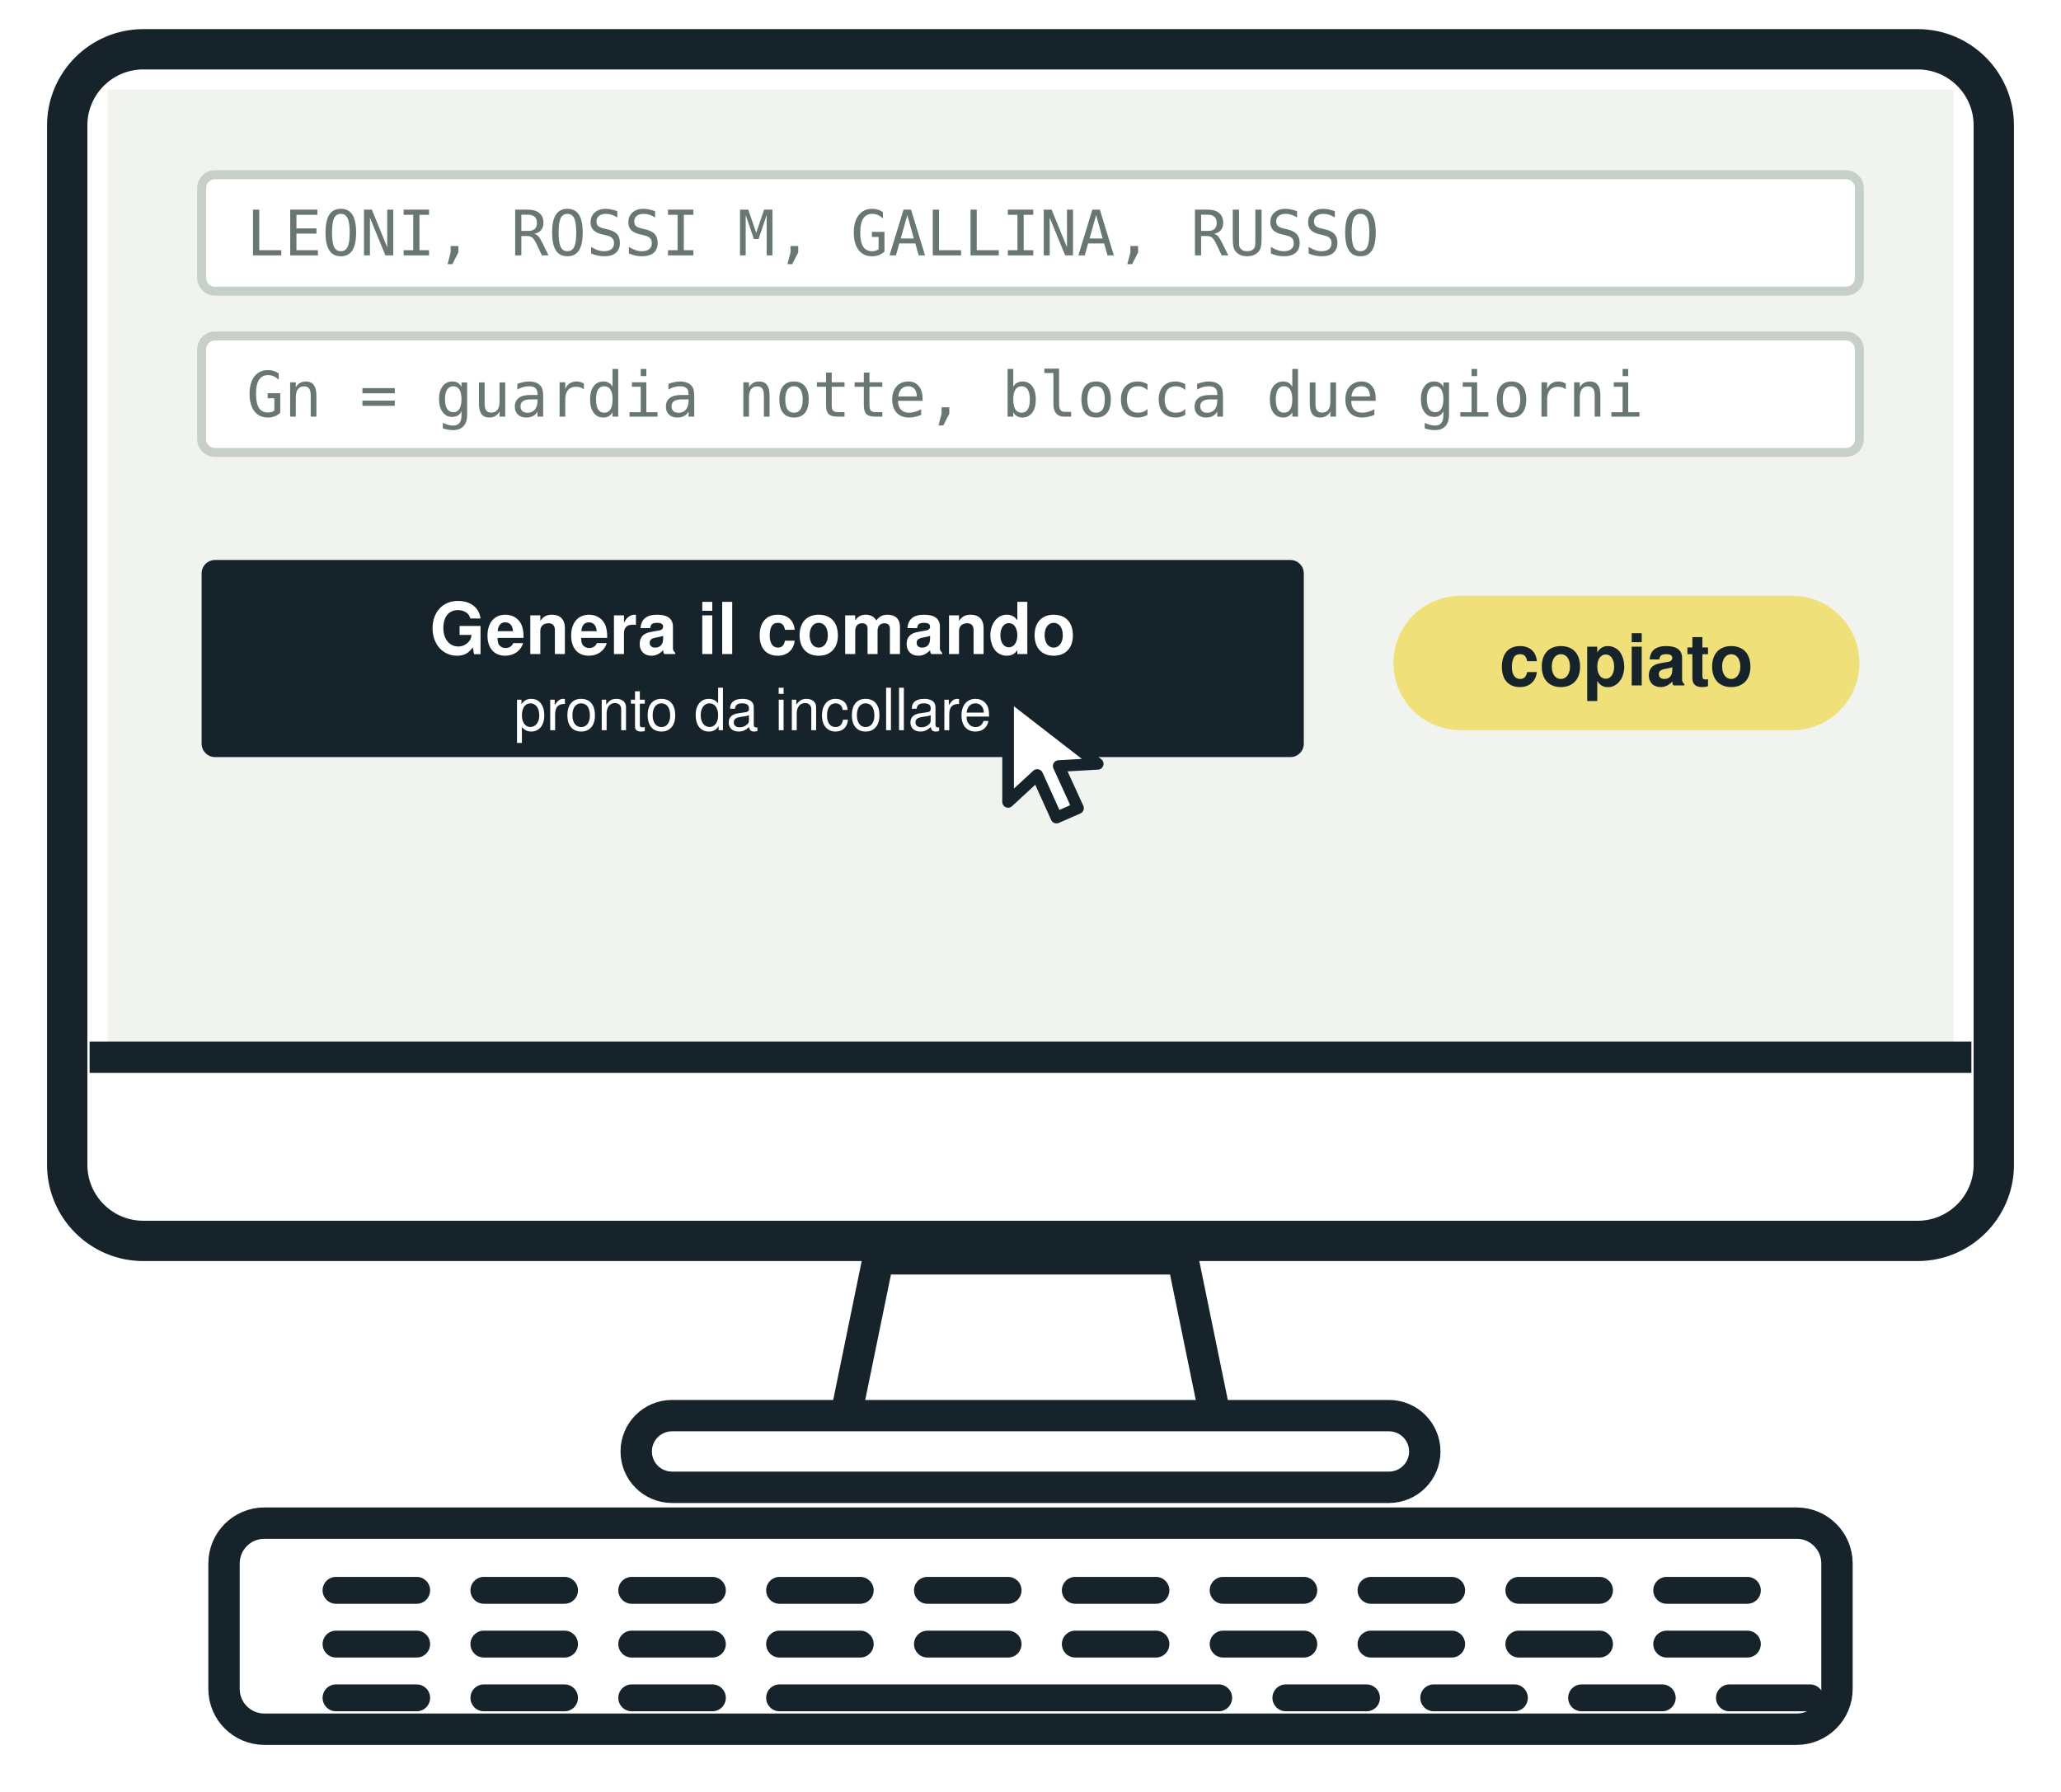
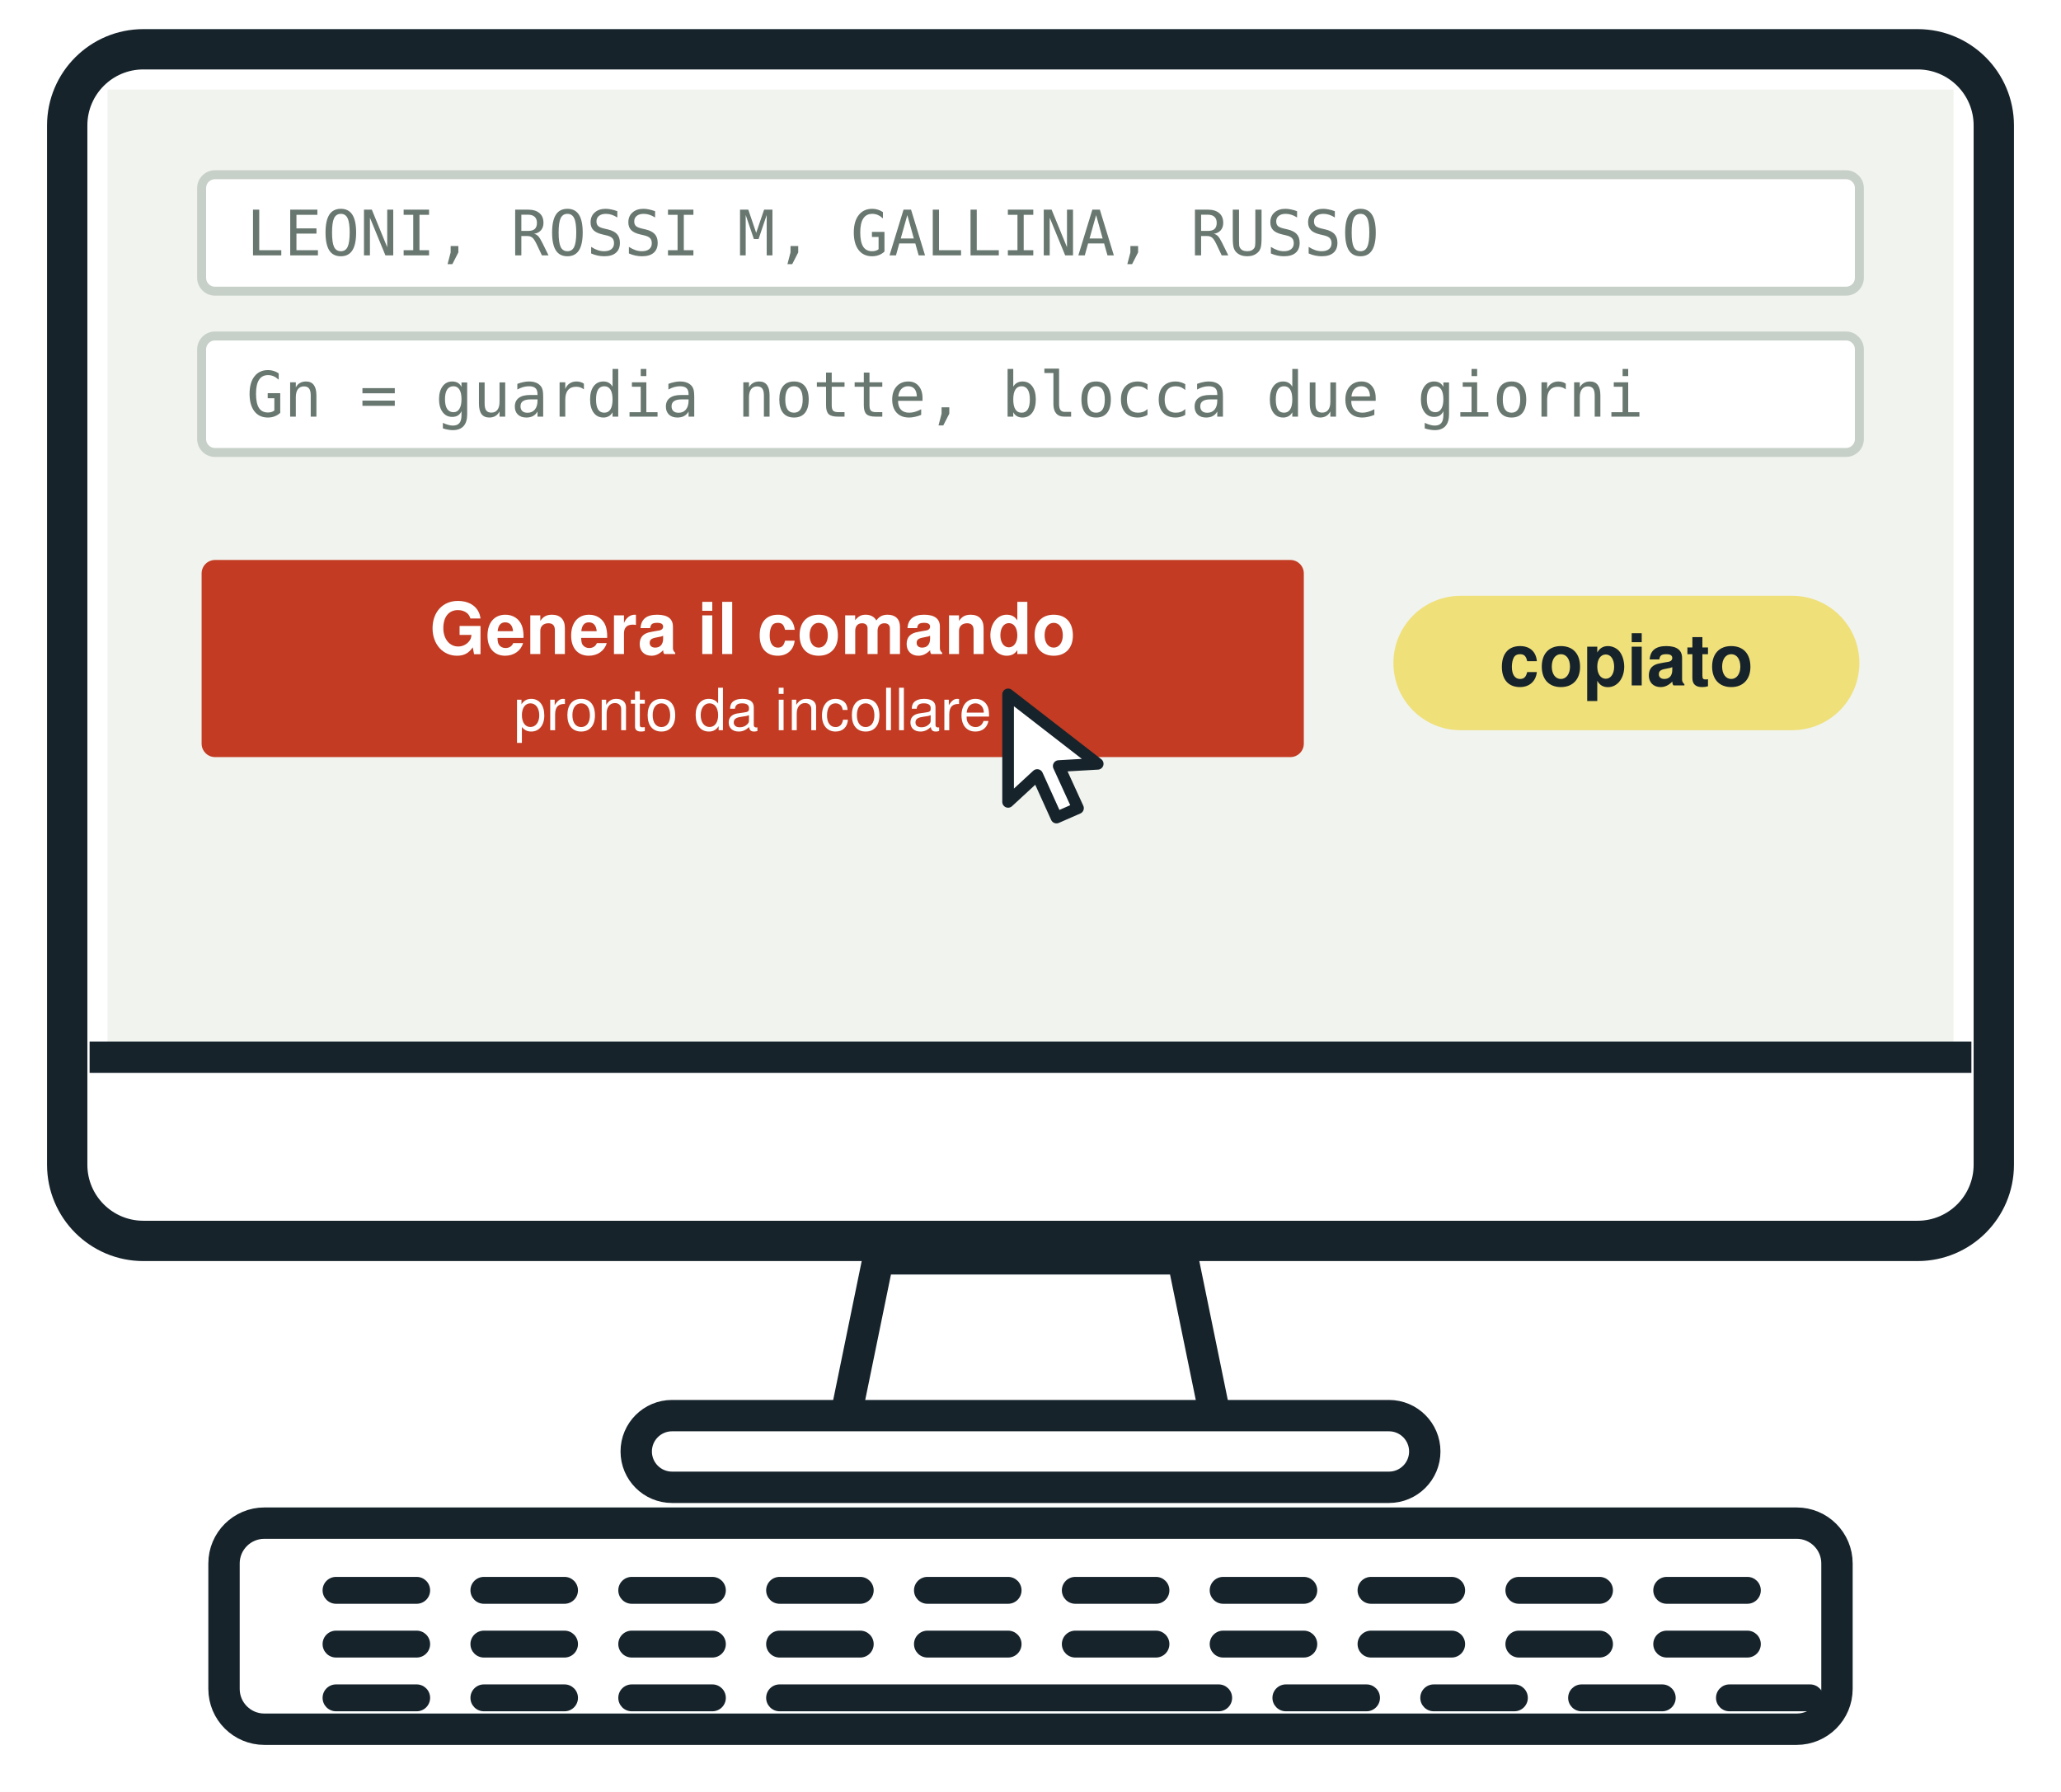
<svg xmlns="http://www.w3.org/2000/svg" viewBox="0 0 460 400" width="460" height="400" role="img">
  <rect width="460" height="400" fill="#fff" />
  <rect x="15" y="11" width="430" height="266" rx="17" fill="#fff" stroke="#16232B" stroke-width="9" />
  <rect x="24" y="20" width="412" height="216" fill="#F1F3EE" />
  <rect x="45" y="39" width="370" height="26" rx="3" fill="#fff" stroke="#C7D0C8" stroke-width="2" />
  <text x="55" y="57" font-family="'IBM Plex Mono', 'DejaVu Sans Mono', monospace" font-size="14" fill="#68776F" font-weight="normal" text-anchor="start">LEONI, ROSSI M, GALLINA, RUSSO</text>
  <rect x="45" y="75" width="370" height="26" rx="3" fill="#fff" stroke="#C7D0C8" stroke-width="2" />
  <text x="55" y="93" font-family="'IBM Plex Mono', 'DejaVu Sans Mono', monospace" font-size="14" fill="#68776F" font-weight="normal" text-anchor="start">Gn = guardia notte, blocca due giorni</text>
-   <rect x="45" y="125" width="246" height="44" rx="3" fill="#16232B" />
+   <rect x="45" y="125" width="246" height="44" rx="3" fill="#C23B22" />
  <text x="168" y="146" font-family="Helvetica, Arial, sans-serif" font-size="16" fill="#fff" font-weight="bold" text-anchor="middle">Genera il comando</text>
  <text x="168" y="163" font-family="Helvetica, Arial, sans-serif" font-size="13" fill="#fff" font-weight="normal" text-anchor="middle">pronto da incollare</text>
  <rect x="311" y="133" width="104" height="30" rx="15" fill="#EFE07A" />
  <text x="363" y="153" font-family="Helvetica, Arial, sans-serif" font-size="16" fill="#16232B" font-weight="bold" text-anchor="middle">copiato</text>
  <g transform="translate(225,155)">
    <path d="M0 0 L0 24 L6.5 18 L10.8 27.5 L15.6 25.4 L11.3 16 L20 15.5 Z" fill="#fff" stroke="#16232B" stroke-width="2.6" stroke-linejoin="round" />
  </g>
  <line x1="20" y1="236" x2="440" y2="236" stroke="#16232B" stroke-width="7" />
  <path d="M196 281 L264 281 L272 320 L188 320 Z" fill="#fff" stroke="#16232B" stroke-width="7" stroke-linejoin="round" />
  <rect x="142" y="316" width="176" height="16" rx="8" fill="#fff" stroke="#16232B" stroke-width="7" />
  <rect x="50" y="340" width="360" height="46" rx="9" fill="#fff" stroke="#16232B" stroke-width="7" />
  <rect x="72" y="352" width="24" height="6" rx="3" fill="#16232B" />
  <rect x="105" y="352" width="24" height="6" rx="3" fill="#16232B" />
  <rect x="138" y="352" width="24" height="6" rx="3" fill="#16232B" />
  <rect x="171" y="352" width="24" height="6" rx="3" fill="#16232B" />
  <rect x="204" y="352" width="24" height="6" rx="3" fill="#16232B" />
  <rect x="237" y="352" width="24" height="6" rx="3" fill="#16232B" />
  <rect x="270" y="352" width="24" height="6" rx="3" fill="#16232B" />
  <rect x="303" y="352" width="24" height="6" rx="3" fill="#16232B" />
  <rect x="336" y="352" width="24" height="6" rx="3" fill="#16232B" />
  <rect x="369" y="352" width="24" height="6" rx="3" fill="#16232B" />
  <rect x="72" y="364" width="24" height="6" rx="3" fill="#16232B" />
  <rect x="105" y="364" width="24" height="6" rx="3" fill="#16232B" />
  <rect x="138" y="364" width="24" height="6" rx="3" fill="#16232B" />
  <rect x="171" y="364" width="24" height="6" rx="3" fill="#16232B" />
  <rect x="204" y="364" width="24" height="6" rx="3" fill="#16232B" />
  <rect x="237" y="364" width="24" height="6" rx="3" fill="#16232B" />
  <rect x="270" y="364" width="24" height="6" rx="3" fill="#16232B" />
  <rect x="303" y="364" width="24" height="6" rx="3" fill="#16232B" />
  <rect x="336" y="364" width="24" height="6" rx="3" fill="#16232B" />
  <rect x="369" y="364" width="24" height="6" rx="3" fill="#16232B" />
  <rect x="72" y="376" width="24" height="6" rx="3" fill="#16232B" />
  <rect x="105" y="376" width="24" height="6" rx="3" fill="#16232B" />
  <rect x="138" y="376" width="24" height="6" rx="3" fill="#16232B" />
  <rect x="171" y="376" width="104" height="6" rx="3" fill="#16232B" />
  <rect x="284" y="376" width="24" height="6" rx="3" fill="#16232B" />
  <rect x="317" y="376" width="24" height="6" rx="3" fill="#16232B" />
  <rect x="350" y="376" width="24" height="6" rx="3" fill="#16232B" />
  <rect x="383" y="376" width="24" height="6" rx="3" fill="#16232B" />
</svg>
